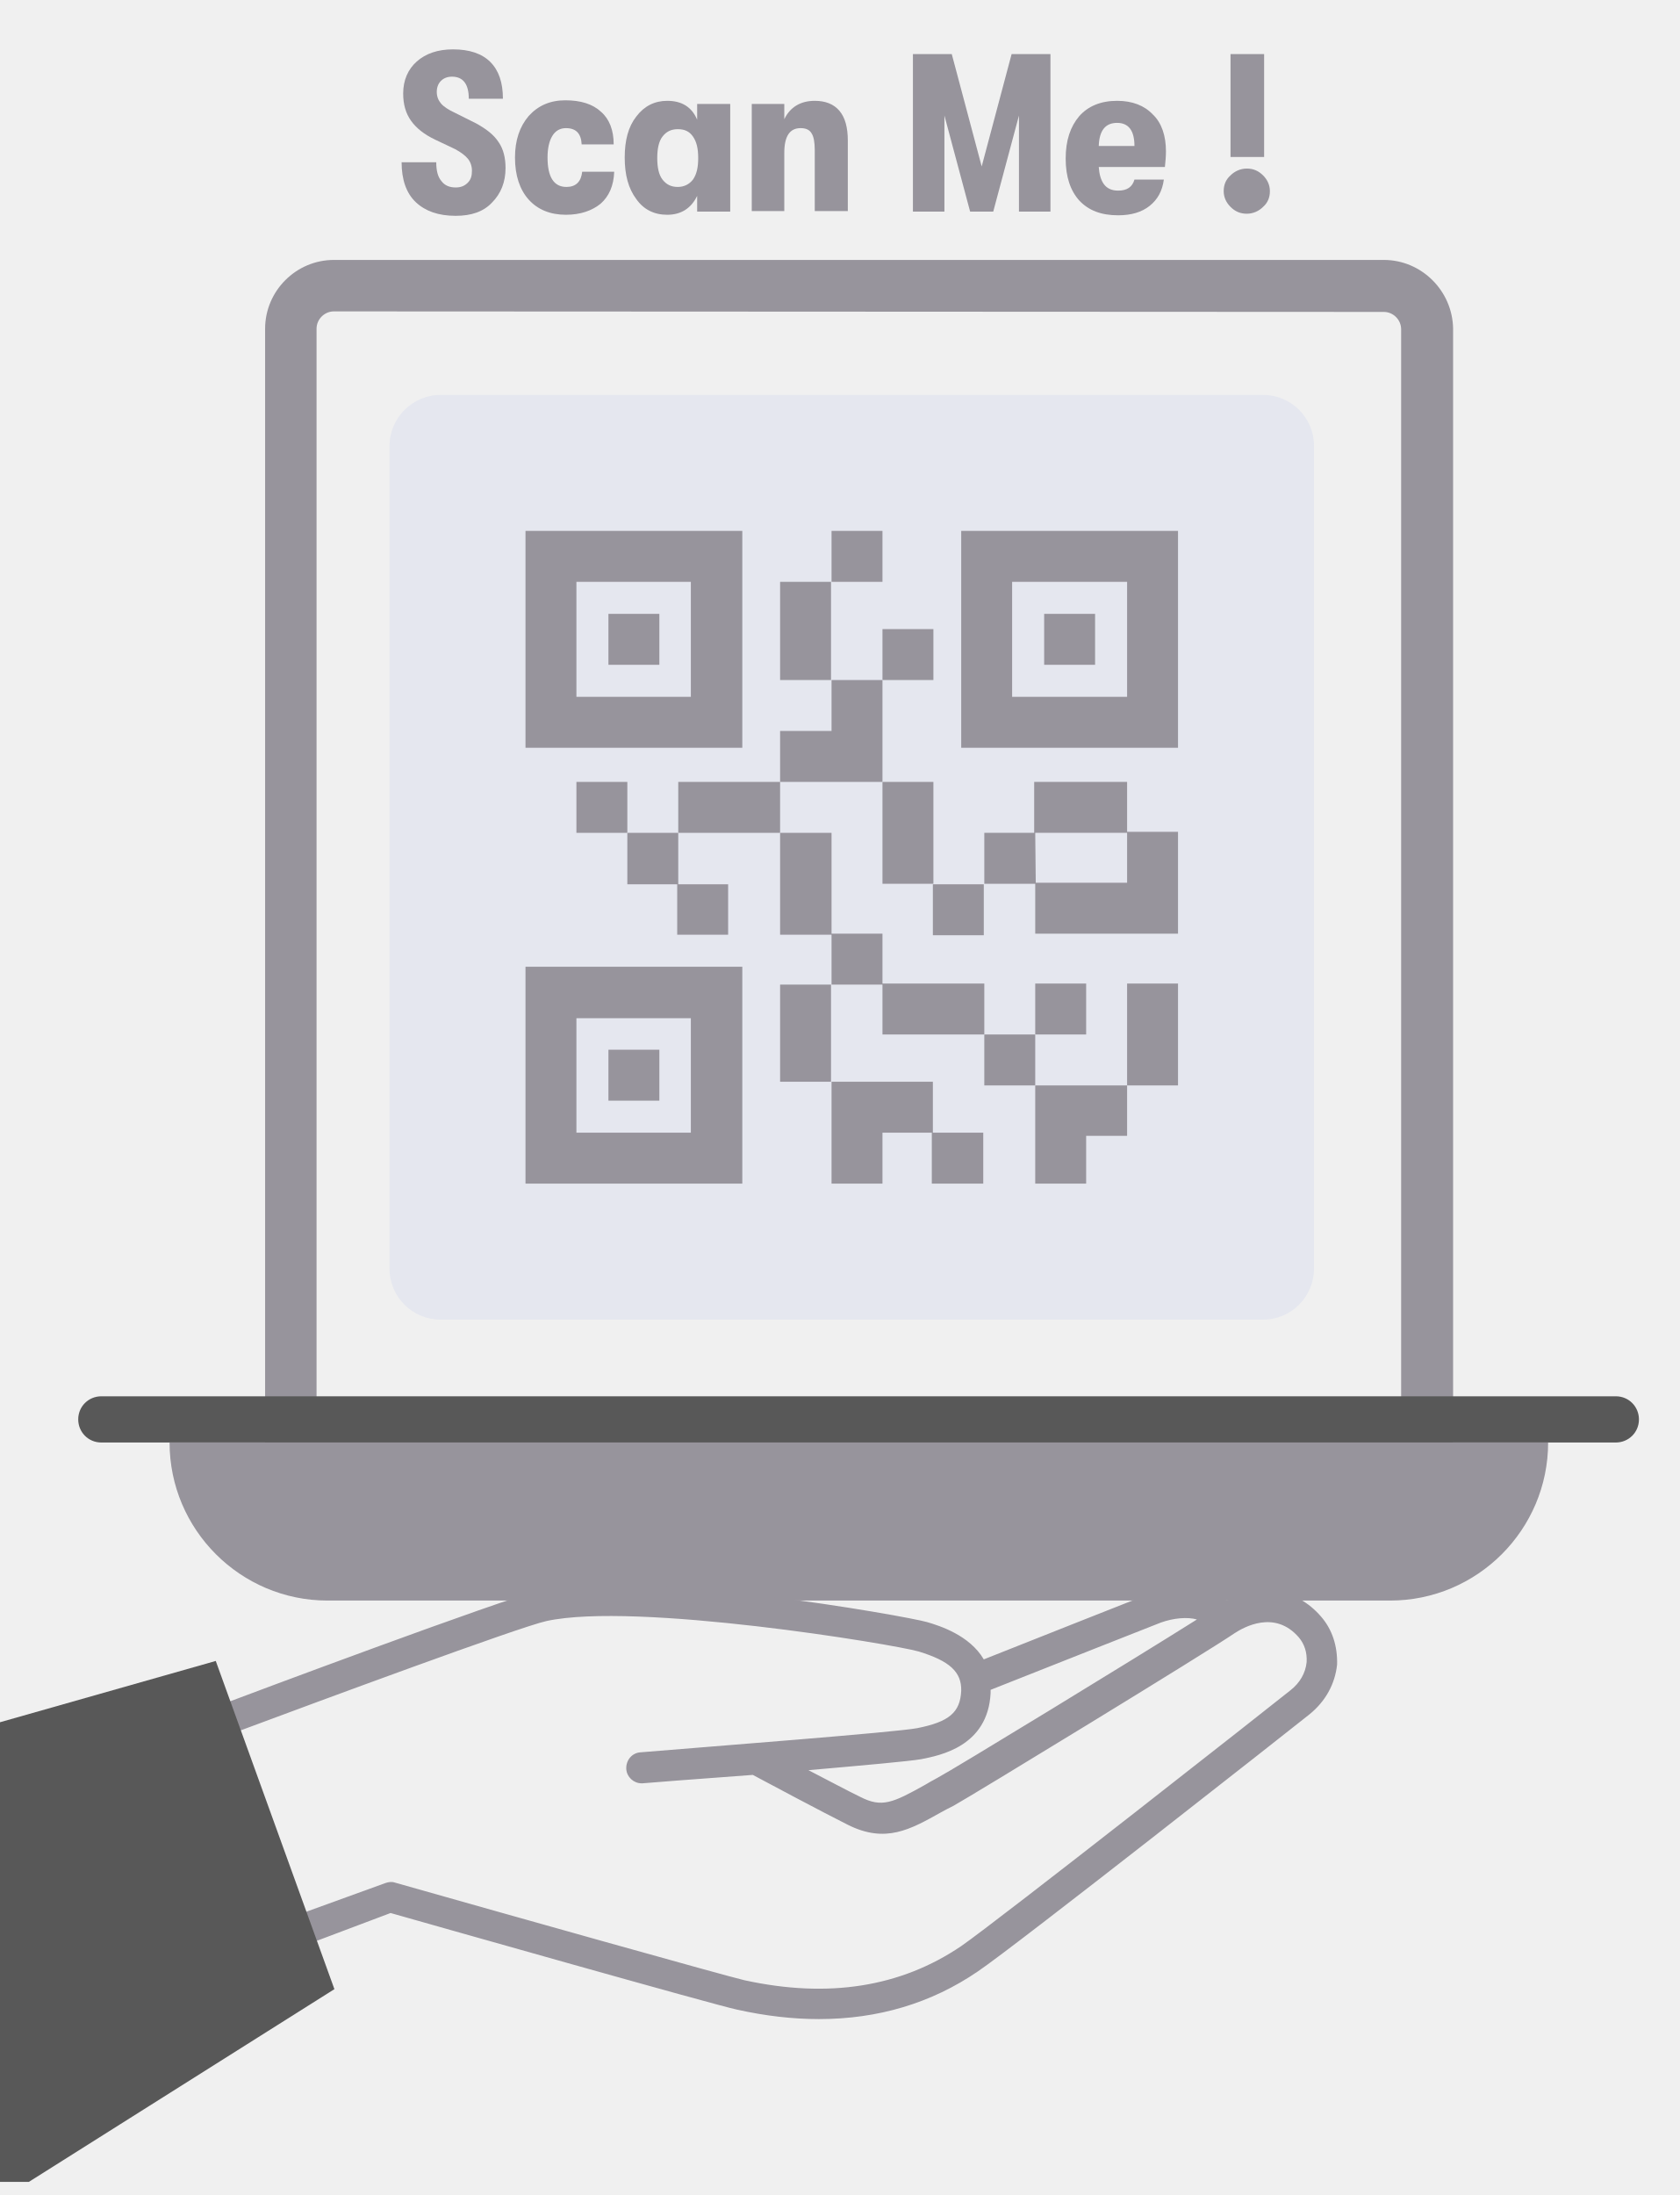
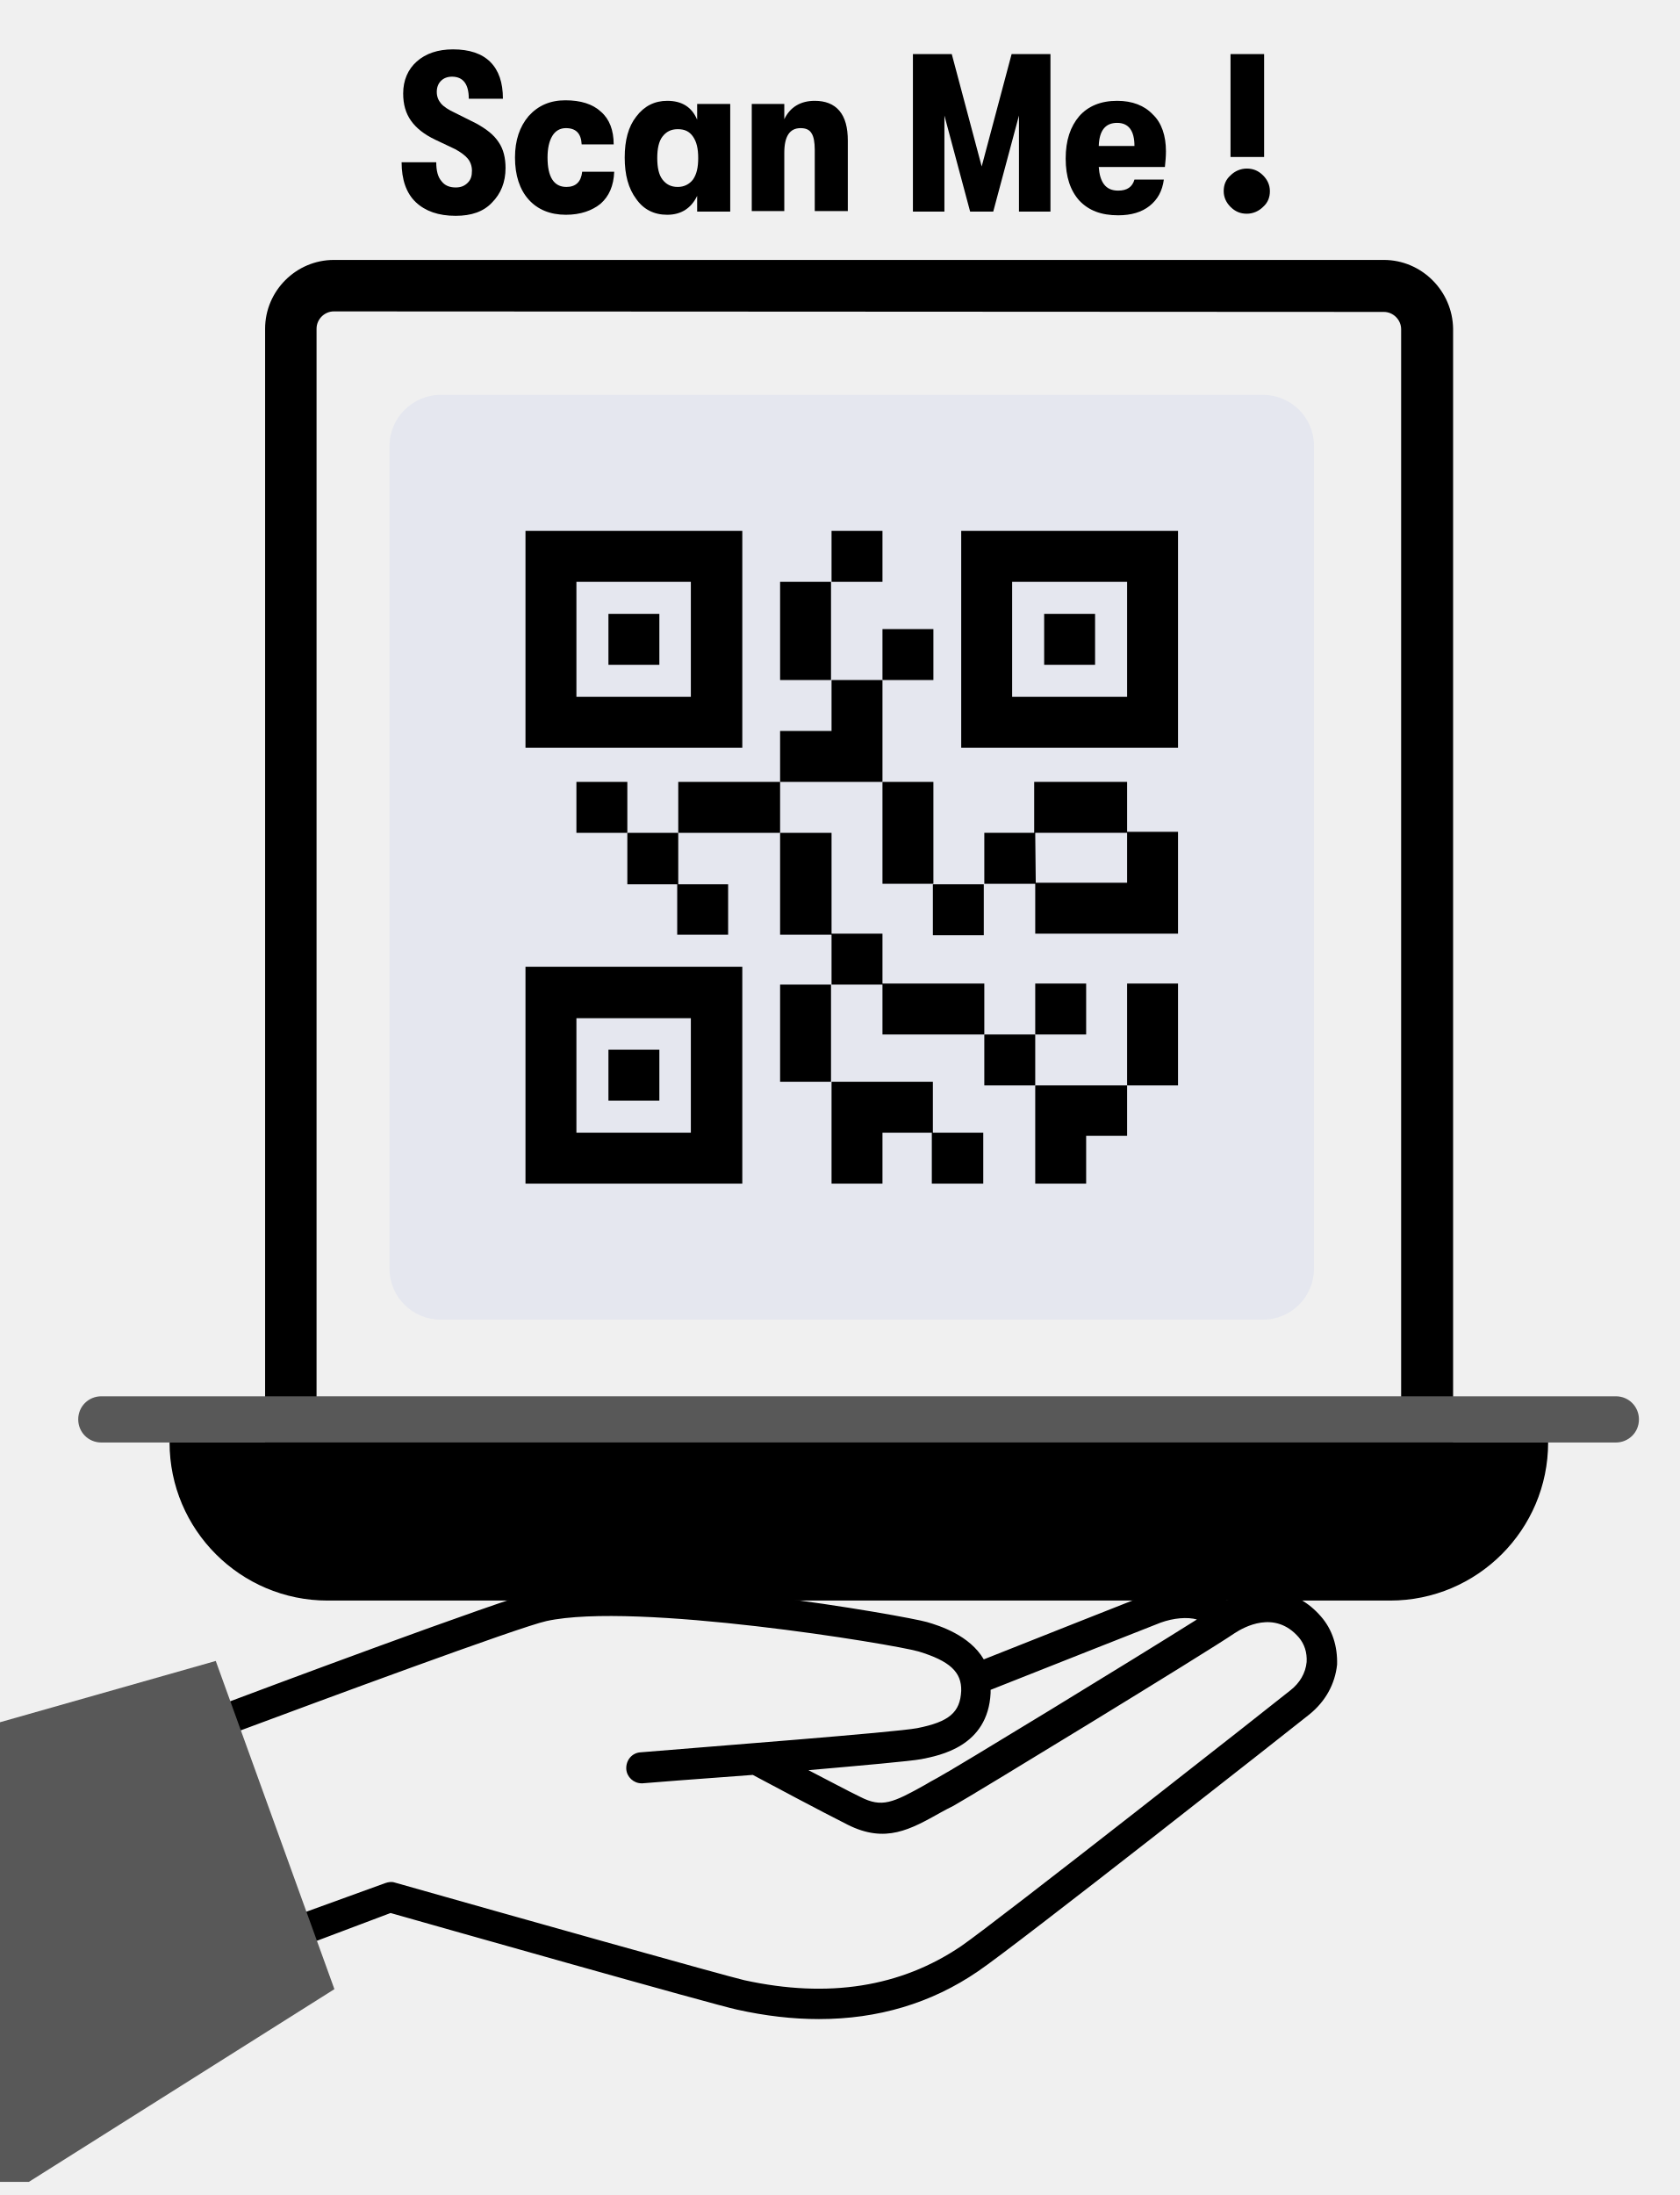
<svg xmlns="http://www.w3.org/2000/svg" width="320" height="418" viewBox="0 0 320 418" fill="none">
  <g clip-path="url(#clip0_1247_277)">
-     <path d="M263.6 59.4C265.4 59.4 266.9 60.9 266.9 62.7V266H60.3V62.6C60.3 60.8 61.8 59.3 63.6 59.3L263.6 59.4ZM263.6 49.5H63.6C56.4 49.5 50.5 55.4 50.5 62.6V275.8H276.8V62.6C276.7 55.4 270.8 49.5 263.6 49.5Z" fill="#97949C" />
+     <path d="M263.6 59.4C265.4 59.4 266.9 60.9 266.9 62.7V266H60.3V62.6C60.3 60.8 61.8 59.3 63.6 59.3L263.6 59.4ZM263.6 49.5H63.6C56.4 49.5 50.5 55.4 50.5 62.6V275.8H276.8V62.6C276.7 55.4 270.8 49.5 263.6 49.5Z" fill="#000000" />
    <path d="M19.3 265.9H307.8C310.3 265.9 312.2 267.9 312.2 270.3C312.2 272.8 310.2 274.7 307.8 274.7H19.3C16.8 274.7 14.9 272.7 14.9 270.3C14.9 267.8 16.9 265.9 19.3 265.9Z" fill="#585858" />
-     <path d="M264.8 304.8H62.4C45.8 304.8 32.3 291.3 32.3 274.7H294.9C294.9 291.3 281.4 304.8 264.8 304.8Z" fill="#97949C" />
-     <path d="M251.6 307.8C247 302.5 240.1 301.4 233.7 304.8C230.4 301.6 224.4 301.5 219.3 303.4C217.4 304.1 194.7 313.1 187.4 316C184.7 311.4 179 309.6 176.6 308.9C172.9 307.8 122 298.7 102.8 302.9C96.3 304.3 45.9 323.2 43.8 324C42.3 324.6 41.5 326.3 42.1 327.8C42.7 329.3 44.4 330.1 45.9 329.5C60.4 324.1 99 309.8 104.1 308.7C121 305 170.2 313.1 175 314.5C180.9 316.3 183.2 318.4 183.1 322C182.9 326.1 180.8 327.9 174.7 329.1C170.5 329.9 135.2 332.6 122 333.7C120.4 333.8 119.2 335.2 119.3 336.9C119.4 338.4 120.7 339.6 122.2 339.6C122.3 339.6 122.4 339.6 122.4 339.6C123.3 339.5 132.6 338.8 143.4 338C146.2 339.5 156.9 345.2 161.5 347.5C168.7 351.1 173.4 348.4 179.3 345.1C180 344.7 180.8 344.3 181.6 343.9C185.2 341.9 229.8 314.7 235.2 311C236.9 309.9 242.8 306.5 247.4 311.8C248.5 313.1 249 314.7 248.9 316.5C248.7 318.6 247.6 320.5 245.8 321.9C243.6 323.7 189.8 366 183.1 370.6C171.6 378.4 157.8 380.6 141.8 377.1C138.3 376.3 96.7 364.6 75.2 358.5C74.6 358.3 74 358.4 73.4 358.6L58.5 364C57 364.6 56.2 366.3 56.8 367.8C57.4 369.3 59.1 370.1 60.6 369.5L74.4 364.3C82.5 366.6 136.1 381.8 140.4 382.7C145.8 383.9 151 384.5 156 384.5C167.2 384.5 177.4 381.5 186.3 375.4C193.3 370.7 247.3 328.2 249.4 326.5C252.5 324 254.3 320.7 254.7 317C254.8 313.5 253.8 310.3 251.6 307.8ZM178.5 338.6C177.7 339 176.9 339.5 176.2 339.9C170.1 343.3 168 344.3 163.9 342.2C161.6 341.1 157.7 339 154 337.1C164.2 336.2 173.3 335.4 175.5 335C179 334.3 188.2 332.6 188.7 322.4C188.7 322.2 188.7 322 188.7 321.8C200.1 317.3 219.5 309.6 221.1 309C223.6 308.1 226.2 307.9 228 308.4C216.1 315.9 181.7 336.9 178.5 338.6Z" fill="#97949C" />
+     <path d="M264.8 304.8H62.4C45.8 304.8 32.3 291.3 32.3 274.7H294.9C294.9 291.3 281.4 304.8 264.8 304.8Z" fill="#000000" />
+     <path d="M251.6 307.8C247 302.5 240.1 301.4 233.7 304.8C230.4 301.6 224.4 301.5 219.3 303.4C217.4 304.1 194.7 313.1 187.4 316C184.7 311.4 179 309.6 176.6 308.9C172.9 307.8 122 298.7 102.8 302.9C96.3 304.3 45.9 323.2 43.8 324C42.3 324.6 41.5 326.3 42.1 327.8C42.7 329.3 44.4 330.1 45.9 329.5C60.4 324.1 99 309.8 104.1 308.7C121 305 170.2 313.1 175 314.5C180.9 316.3 183.2 318.4 183.1 322C182.9 326.1 180.8 327.9 174.7 329.1C170.5 329.9 135.2 332.6 122 333.7C120.4 333.8 119.2 335.2 119.3 336.9C119.4 338.4 120.7 339.6 122.2 339.6C122.3 339.6 122.4 339.6 122.4 339.6C123.3 339.5 132.6 338.8 143.4 338C146.2 339.5 156.9 345.2 161.5 347.5C168.7 351.1 173.4 348.4 179.3 345.1C180 344.7 180.8 344.3 181.6 343.9C185.2 341.9 229.8 314.7 235.2 311C236.9 309.9 242.8 306.5 247.4 311.8C248.5 313.1 249 314.7 248.9 316.5C248.7 318.6 247.6 320.5 245.8 321.9C243.6 323.7 189.8 366 183.1 370.6C171.6 378.4 157.8 380.6 141.8 377.1C138.3 376.3 96.7 364.6 75.2 358.5C74.6 358.3 74 358.4 73.4 358.6L58.5 364C57 364.6 56.2 366.3 56.8 367.8C57.4 369.3 59.1 370.1 60.6 369.5L74.4 364.3C82.5 366.6 136.1 381.8 140.4 382.7C145.8 383.9 151 384.5 156 384.5C167.2 384.5 177.4 381.5 186.3 375.4C193.3 370.7 247.3 328.2 249.4 326.5C252.5 324 254.3 320.7 254.7 317C254.8 313.5 253.8 310.3 251.6 307.8ZM178.5 338.6C177.7 339 176.9 339.5 176.2 339.9C170.1 343.3 168 344.3 163.9 342.2C161.6 341.1 157.7 339 154 337.1C164.2 336.2 173.3 335.4 175.5 335C179 334.3 188.2 332.6 188.7 322.4C188.7 322.2 188.7 322 188.7 321.8C200.1 317.3 219.5 309.6 221.1 309C223.6 308.1 226.2 307.9 228 308.4C216.1 315.9 181.7 336.9 178.5 338.6Z" fill="#000000" />
    <path d="M-0.1 415.5H5.5L63.7 378.8L41.1 316.3L-0.1 328V415.5Z" fill="#585858" />
    <path d="M83.9 75.2H240.6C245.9 75.2 250.3 79.5 250.3 84.9V241.6C250.3 246.9 246 251.3 240.6 251.3H83.9C78.6 251.3 74.2 247 74.2 241.6V84.9C74.2 79.6 78.6 75.2 83.9 75.2Z" fill="#E5E7EF" />
-     <path d="M141.4 101.1H100.1V142.4H141.4V101.1ZM131.6 132.7H109.8V110.8H131.6V132.7Z" fill="#97949C" />
-     <path d="M125.6 116.9H115.9V126.6H125.6V116.9Z" fill="#97949C" />
-     <path d="M224.4 101.1H183.1V142.4H224.4V101.1ZM214.7 132.7H192.8V110.8H214.7V132.7Z" fill="#97949C" />
-     <path d="M208.6 116.9H198.9V126.6H208.6V116.9Z" fill="#97949C" />
-     <path d="M141.4 184.1H100.1V225.4H141.4V184.1ZM131.6 215.7H109.8V193.9H131.6V215.7Z" fill="#97949C" />
-     <path d="M125.6 199.9H115.9V209.6H125.6V199.9Z" fill="#97949C" />
-     <path d="M119.5 148.9H109.8V158.6H119.5V148.9Z" fill="#97949C" />
-     <path d="M129 168.4V178H138.7V168.4H129.2V158.6H119.5V168.4H129Z" fill="#97949C" />
-     <path d="M177.8 119.8H168.1V129.5H177.8V119.8Z" fill="#97949C" />
-     <path d="M158.3 110.8H148.6V129.5H158.3V110.8Z" fill="#97949C" />
-     <path d="M168.1 101.1H158.4V110.8H168.1V101.1Z" fill="#97949C" />
-     <path d="M168.1 129.5H158.4V139.2H148.6V148.9H168.1V129.5Z" fill="#97949C" />
-     <path d="M158.4 178V187.5H168.1V197H187.5V187.3H168.1V177.8H158.4V158.6H148.6V178H158.4Z" fill="#97949C" />
-     <path d="M177.8 148.9H168.1V168.3H177.8V148.9Z" fill="#97949C" />
-     <path d="M197.2 177.8H224.4V158.4H214.7V148.9H197V158.6H187.5V168.3H197.2V177.8ZM197.2 158.6H214.7V168.1H197.3L197.2 158.6Z" fill="#97949C" />
-     <path d="M224.4 187.3H214.7V206.7H224.4V187.3Z" fill="#97949C" />
-     <path d="M187.4 168.4H177.7V178.1H187.4V168.4Z" fill="#97949C" />
-     <path d="M197.2 197H187.5V206.7H197.2V197Z" fill="#97949C" />
-     <path d="M206.9 187.3H197.2V197H206.9V187.3Z" fill="#97949C" />
-     <path d="M206.9 225.4V216.3H214.7V206.7H197.2V225.4H206.9Z" fill="#97949C" />
-     <path d="M158.3 187.5H148.6V206H158.3V187.5Z" fill="#97949C" />
-     <path d="M168.1 225.4V215.7H177.5V225.4H187.3V215.7H177.7V206H158.4V225.4H168.1Z" fill="#97949C" />
-     <path d="M148.6 148.9H129.2V158.6H148.6V148.9Z" fill="#97949C" />
-     <path d="M86.8 41.1C83.5 41.1 81 40.2 79.2 38.5C77.4 36.8 76.5 34.2 76.5 30.9H83.1C83.1 32.5 83.4 33.7 84.1 34.5C84.7 35.3 85.6 35.7 86.8 35.7C87.8 35.7 88.5 35.4 89.1 34.8C89.7 34.2 89.9 33.5 89.9 32.5C89.9 31.6 89.6 30.8 89.1 30.2C88.6 29.6 87.8 29 86.7 28.4L82.9 26.6C80.8 25.6 79.3 24.4 78.3 23C77.3 21.6 76.8 19.9 76.8 17.8C76.8 15.3 77.7 13.2 79.4 11.7C81.1 10.2 83.4 9.4 86.3 9.4C89.4 9.4 91.8 10.2 93.4 11.8C95 13.4 95.8 15.7 95.8 18.8H89.3C89.3 16 88.2 14.6 86.1 14.6C85.2 14.6 84.5 14.9 84 15.4C83.5 15.9 83.2 16.6 83.2 17.5C83.2 18.4 83.5 19.1 84 19.7C84.5 20.3 85.4 20.9 86.7 21.5L90.7 23.5C92.7 24.6 94.1 25.7 95 27.1C95.9 28.4 96.3 30.1 96.3 32C96.3 34.7 95.4 36.9 93.7 38.6C92.1 40.3 89.8 41.1 86.8 41.1Z" fill="#97949C" />
-     <path d="M107.8 40.9C104.8 40.9 102.4 39.9 100.7 38C99 36.1 98.1 33.4 98.1 30C98.1 26.7 99 24.1 100.7 22.1C102.5 20.1 104.8 19.1 107.7 19.1C110.6 19.1 112.9 19.8 114.5 21.3C116.1 22.7 116.9 24.8 116.9 27.5H110.8C110.7 25.4 109.7 24.4 107.8 24.4C106.7 24.4 105.8 24.9 105.2 25.9C104.6 26.9 104.3 28.3 104.3 30C104.3 33.7 105.5 35.6 107.9 35.6C109.7 35.6 110.7 34.6 110.9 32.7H117C116.9 35.4 116 37.4 114.4 38.8C112.8 40.1 110.6 40.9 107.8 40.9Z" fill="#97949C" />
-     <path d="M127.1 40.9C124.6 40.9 122.6 39.9 121.2 37.9C119.7 35.9 119 33.3 119 30C119 26.7 119.7 24.1 121.2 22.2C122.7 20.2 124.7 19.2 127.1 19.2C129.9 19.2 131.8 20.4 132.8 22.8V19.8H139.1V40.3H132.8V37.3C131.7 39.6 129.8 40.9 127.1 40.9ZM129.1 35.6C130.3 35.6 131.3 35.1 132 34.2C132.7 33.2 133 31.9 133 30.1C133 28.3 132.7 27 132 26C131.3 25 130.4 24.6 129.1 24.6C127.8 24.6 126.9 25.1 126.2 26C125.5 26.9 125.2 28.3 125.2 30.1C125.2 31.9 125.5 33.3 126.2 34.2C126.9 35.1 127.8 35.6 129.1 35.6Z" fill="#97949C" />
-     <path d="M143.2 40.3V19.8H149.4V22.7C150.5 20.4 152.5 19.2 155.2 19.2C157.2 19.2 158.8 19.8 159.9 21.1C161 22.4 161.5 24.3 161.5 26.8V40.2H155.2V28.5C155.2 27.1 155 26 154.6 25.4C154.2 24.7 153.5 24.4 152.5 24.4C150.4 24.4 149.4 26 149.4 29.1V40.2H143.2V40.3Z" fill="#97949C" />
-     <path d="M173.9 40.3V10.3H181.3L187 31.7L192.7 10.3H200.1V40.3H194.1V22L189.2 40.3H184.8L179.9 22V40.3H173.9Z" fill="#97949C" />
-     <path d="M222.1 28.8C222.1 29.9 222 30.8 221.9 31.8H209.3C209.4 33.2 209.7 34.3 210.3 35.1C210.9 35.9 211.8 36.3 213 36.3C214.7 36.3 215.7 35.6 216.1 34.2H221.7C221.4 36.4 220.5 38 219 39.2C217.5 40.4 215.5 41 213 41C209.8 41 207.4 40.1 205.6 38.2C203.9 36.3 203 33.7 203 30.2C203 26.7 203.9 24.1 205.6 22.1C207.3 20.2 209.7 19.2 212.8 19.2C215.7 19.2 218 20.1 219.6 21.8C221.3 23.4 222.1 25.9 222.1 28.8ZM209.3 27.8H216.1C216.1 24.9 215 23.4 212.8 23.4C210.6 23.4 209.4 24.8 209.3 27.8Z" fill="#97949C" />
-     <path d="M240.6 39.4C239.8 40.2 238.7 40.7 237.5 40.7C236.3 40.7 235.3 40.3 234.4 39.4C233.6 38.6 233.1 37.6 233.1 36.4C233.1 35.2 233.5 34.2 234.4 33.4C235.2 32.6 236.3 32.1 237.5 32.1C238.7 32.1 239.7 32.5 240.6 33.4C241.4 34.2 241.9 35.2 241.9 36.4C241.9 37.6 241.5 38.6 240.6 39.4ZM234.4 29.9V10.3H240.8V29.9H234.4Z" fill="#97949C" />
+     <path d="M141.4 101.1H100.1V142.4H141.4V101.1ZM131.6 132.7H109.8V110.8H131.6V132.7Z" fill="#000000" />
+     <path d="M125.6 116.9H115.9V126.6H125.6V116.9Z" fill="#000000" />
+     <path d="M224.4 101.1H183.1V142.4H224.4V101.1ZM214.7 132.7H192.8V110.8H214.7V132.7Z" fill="#000000" />
+     <path d="M208.6 116.9H198.9V126.6H208.6V116.9Z" fill="#000000" />
+     <path d="M141.4 184.1H100.1V225.4H141.4V184.1ZM131.6 215.7H109.8V193.9H131.6V215.7Z" fill="#000000" />
+     <path d="M125.6 199.9H115.9V209.6H125.6V199.9Z" fill="#000000" />
+     <path d="M119.5 148.9H109.8V158.6H119.5V148.9Z" fill="#000000" />
+     <path d="M129 168.4V178H138.7V168.4H129.2V158.6H119.5V168.4H129Z" fill="#000000" />
+     <path d="M177.8 119.8H168.1V129.5H177.8V119.8Z" fill="#000000" />
+     <path d="M158.3 110.8H148.6V129.5H158.3V110.8Z" fill="#000000" />
+     <path d="M168.1 101.1H158.4V110.8H168.1V101.1Z" fill="#000000" />
+     <path d="M168.1 129.5H158.4V139.2H148.6V148.9H168.1V129.5Z" fill="#000000" />
+     <path d="M158.4 178V187.5H168.1V197H187.5V187.3H168.1V177.8H158.4V158.6H148.6V178H158.4Z" fill="#000000" />
+     <path d="M177.8 148.9H168.1V168.3H177.8V148.9Z" fill="#000000" />
+     <path d="M197.2 177.8H224.4V158.4H214.7V148.9H197V158.6H187.5V168.3H197.2V177.8ZM197.2 158.6H214.7V168.1H197.3L197.2 158.6Z" fill="#000000" />
+     <path d="M224.4 187.3H214.7V206.7H224.4V187.3Z" fill="#000000" />
+     <path d="M187.4 168.4H177.7V178.1H187.4V168.4Z" fill="#000000" />
+     <path d="M197.2 197H187.5V206.7H197.2V197Z" fill="#000000" />
+     <path d="M206.9 187.3H197.2V197H206.9V187.3Z" fill="#000000" />
+     <path d="M206.9 225.4V216.3H214.7V206.7H197.2V225.4H206.9Z" fill="#000000" />
+     <path d="M158.3 187.5H148.6V206H158.3V187.5Z" fill="#000000" />
+     <path d="M168.1 225.4V215.7H177.5V225.4H187.3V215.7H177.7V206H158.4V225.4H168.1Z" fill="#000000" />
+     <path d="M148.6 148.9H129.2V158.6H148.6V148.9Z" fill="#000000" />
+     <path d="M86.8 41.1C83.5 41.1 81 40.2 79.2 38.5C77.4 36.8 76.5 34.2 76.5 30.9H83.1C83.1 32.5 83.4 33.7 84.1 34.5C84.7 35.3 85.6 35.7 86.8 35.7C87.8 35.7 88.5 35.4 89.1 34.8C89.7 34.2 89.9 33.5 89.9 32.5C89.9 31.6 89.6 30.8 89.1 30.2C88.6 29.6 87.8 29 86.7 28.4L82.9 26.6C80.8 25.6 79.3 24.4 78.3 23C77.3 21.6 76.8 19.9 76.8 17.8C76.8 15.3 77.7 13.2 79.4 11.7C81.1 10.2 83.4 9.4 86.3 9.4C89.4 9.4 91.8 10.2 93.4 11.8C95 13.4 95.8 15.7 95.8 18.8H89.3C89.3 16 88.2 14.6 86.1 14.6C85.2 14.6 84.5 14.9 84 15.4C83.5 15.9 83.2 16.6 83.2 17.5C83.2 18.4 83.5 19.1 84 19.7C84.5 20.3 85.4 20.9 86.7 21.5L90.7 23.5C92.7 24.6 94.1 25.7 95 27.1C95.9 28.4 96.3 30.1 96.3 32C96.3 34.7 95.4 36.9 93.7 38.6C92.1 40.3 89.8 41.1 86.8 41.1Z" fill="#000000" />
+     <path d="M107.8 40.9C104.8 40.9 102.4 39.9 100.7 38C99 36.1 98.1 33.4 98.1 30C98.1 26.7 99 24.1 100.7 22.1C102.5 20.1 104.8 19.1 107.7 19.1C110.6 19.1 112.9 19.8 114.5 21.3C116.1 22.7 116.9 24.8 116.9 27.5H110.8C110.7 25.4 109.7 24.4 107.8 24.4C106.7 24.4 105.8 24.9 105.2 25.9C104.6 26.9 104.3 28.3 104.3 30C104.3 33.7 105.5 35.6 107.9 35.6C109.7 35.6 110.7 34.6 110.9 32.7H117C116.9 35.4 116 37.4 114.4 38.8C112.8 40.1 110.6 40.9 107.8 40.9Z" fill="#000000" />
+     <path d="M127.1 40.9C124.6 40.9 122.6 39.9 121.2 37.9C119.7 35.9 119 33.3 119 30C119 26.7 119.7 24.1 121.2 22.2C122.7 20.2 124.7 19.2 127.1 19.2C129.9 19.2 131.8 20.4 132.8 22.8V19.8H139.1V40.3H132.8V37.3C131.7 39.6 129.8 40.9 127.1 40.9ZM129.1 35.6C130.3 35.6 131.3 35.1 132 34.2C132.7 33.2 133 31.9 133 30.1C133 28.3 132.7 27 132 26C131.3 25 130.4 24.6 129.1 24.6C127.8 24.6 126.9 25.1 126.2 26C125.5 26.9 125.2 28.3 125.2 30.1C125.2 31.9 125.5 33.3 126.2 34.2C126.9 35.1 127.8 35.6 129.1 35.6Z" fill="#000000" />
+     <path d="M143.2 40.3V19.8H149.4V22.7C150.5 20.4 152.5 19.2 155.2 19.2C157.2 19.2 158.8 19.8 159.9 21.1C161 22.4 161.5 24.3 161.5 26.8V40.2H155.2V28.5C155.2 27.1 155 26 154.6 25.4C154.2 24.7 153.5 24.4 152.5 24.4C150.4 24.4 149.4 26 149.4 29.1V40.2H143.2V40.3Z" fill="#000000" />
+     <path d="M173.9 40.3V10.3H181.3L187 31.7L192.7 10.3H200.1V40.3H194.1V22L189.2 40.3H184.8L179.9 22V40.3H173.9Z" fill="#000000" />
+     <path d="M222.1 28.8C222.1 29.9 222 30.8 221.9 31.8H209.3C209.4 33.2 209.7 34.3 210.3 35.1C210.9 35.9 211.8 36.3 213 36.3C214.7 36.3 215.7 35.6 216.1 34.2H221.7C221.4 36.4 220.5 38 219 39.2C217.5 40.4 215.5 41 213 41C209.8 41 207.4 40.1 205.6 38.2C203.9 36.3 203 33.7 203 30.2C203 26.7 203.9 24.1 205.6 22.1C207.3 20.2 209.7 19.2 212.8 19.2C215.7 19.2 218 20.1 219.6 21.8C221.3 23.4 222.1 25.9 222.1 28.8ZM209.3 27.8H216.1C216.1 24.9 215 23.4 212.8 23.4C210.6 23.4 209.4 24.8 209.3 27.8Z" fill="#000000" />
+     <path d="M240.6 39.4C239.8 40.2 238.7 40.7 237.5 40.7C236.3 40.7 235.3 40.3 234.4 39.4C233.6 38.6 233.1 37.6 233.1 36.4C233.1 35.2 233.5 34.2 234.4 33.4C235.2 32.6 236.3 32.1 237.5 32.1C238.7 32.1 239.7 32.5 240.6 33.4C241.4 34.2 241.9 35.2 241.9 36.4C241.9 37.6 241.5 38.6 240.6 39.4ZM234.4 29.9V10.3H240.8V29.9H234.4Z" fill="#000000" />
  </g>
  <defs>
    <clipPath id="clip0_1247_277">
      <rect width="320" height="418" fill="white" />
    </clipPath>
  </defs>
</svg>
